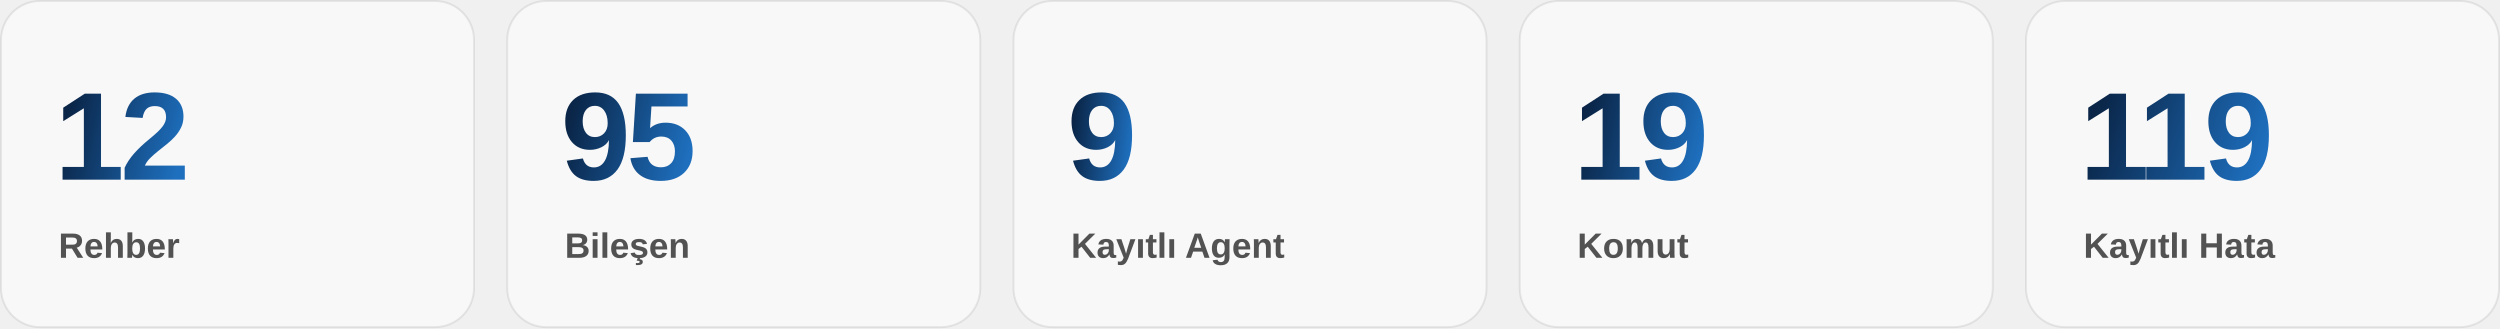
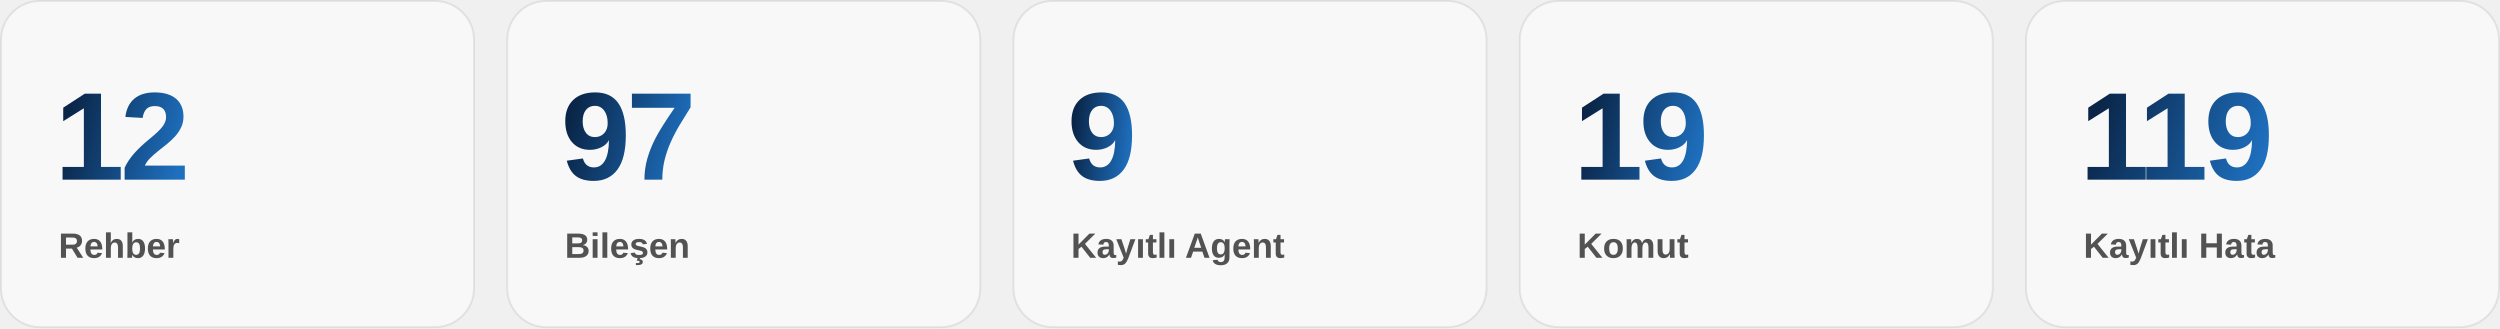
- <svg xmlns="http://www.w3.org/2000/svg" width="1280" height="168" viewBox="0 0 1280 168" role="img" aria-label="12 Rehber, 95 Bileşen, 9 Kayıtlı Agent, 19 Komut, 119 Kayıtlı Hata">
+ <svg xmlns="http://www.w3.org/2000/svg" width="1280" height="168" viewBox="0 0 1280 168" role="img" aria-label="12 Rehber, 97 Bileşen, 9 Kayıtlı Agent, 19 Komut, 119 Kayıtlı Hata">
  <defs>
    <linearGradient id="stat-ink" x1="0.008" y1="0.413" x2="0.992" y2="0.587">
      <stop offset="0%" stop-color="#0a2547" />
      <stop offset="100%" stop-color="#1e6fbe" />
    </linearGradient>
  </defs>
  <g transform="translate(0.0 0)">
    <rect x="0.5" y="0.5" width="242.2" height="167" rx="20" fill="#ffffff" />
    <rect x="0.5" y="0.5" width="242.2" height="167" rx="20" fill="rgb(0,0,0)" fill-opacity="0.03" stroke="rgb(0,0,0)" stroke-opacity="0.08" />
    <text x="28" y="92" font-family="-apple-system, BlinkMacSystemFont, 'Segoe UI', 'Helvetica Neue', Arial, sans-serif" font-size="64" font-weight="800" letter-spacing="-2" fill="url(#stat-ink)">12</text>
    <text x="30" y="132" font-family="-apple-system, BlinkMacSystemFont, 'Segoe UI', 'Helvetica Neue', Arial, sans-serif" font-size="18" font-weight="600" fill="#525252">Rehber</text>
  </g>
  <g transform="translate(259.2 0)">
    <rect x="0.5" y="0.5" width="242.2" height="167" rx="20" fill="#ffffff" />
    <rect x="0.5" y="0.5" width="242.2" height="167" rx="20" fill="rgb(0,0,0)" fill-opacity="0.03" stroke="rgb(0,0,0)" stroke-opacity="0.08" />
-     <text x="28" y="92" font-family="-apple-system, BlinkMacSystemFont, 'Segoe UI', 'Helvetica Neue', Arial, sans-serif" font-size="64" font-weight="800" letter-spacing="-2" fill="url(#stat-ink)">95</text>
+     <text x="28" y="92" font-family="-apple-system, BlinkMacSystemFont, 'Segoe UI', 'Helvetica Neue', Arial, sans-serif" font-size="64" font-weight="800" letter-spacing="-2" fill="url(#stat-ink)">97</text>
    <text x="30" y="132" font-family="-apple-system, BlinkMacSystemFont, 'Segoe UI', 'Helvetica Neue', Arial, sans-serif" font-size="18" font-weight="600" fill="#525252">Bileşen</text>
  </g>
  <g transform="translate(518.4 0)">
    <rect x="0.5" y="0.5" width="242.2" height="167" rx="20" fill="#ffffff" />
    <rect x="0.5" y="0.5" width="242.2" height="167" rx="20" fill="rgb(0,0,0)" fill-opacity="0.03" stroke="rgb(0,0,0)" stroke-opacity="0.08" />
    <text x="28" y="92" font-family="-apple-system, BlinkMacSystemFont, 'Segoe UI', 'Helvetica Neue', Arial, sans-serif" font-size="64" font-weight="800" letter-spacing="-2" fill="url(#stat-ink)">9</text>
    <text x="30" y="132" font-family="-apple-system, BlinkMacSystemFont, 'Segoe UI', 'Helvetica Neue', Arial, sans-serif" font-size="18" font-weight="600" fill="#525252">Kayıtlı Agent</text>
  </g>
  <g transform="translate(777.6 0)">
    <rect x="0.5" y="0.5" width="242.2" height="167" rx="20" fill="#ffffff" />
    <rect x="0.5" y="0.5" width="242.2" height="167" rx="20" fill="rgb(0,0,0)" fill-opacity="0.03" stroke="rgb(0,0,0)" stroke-opacity="0.08" />
    <text x="28" y="92" font-family="-apple-system, BlinkMacSystemFont, 'Segoe UI', 'Helvetica Neue', Arial, sans-serif" font-size="64" font-weight="800" letter-spacing="-2" fill="url(#stat-ink)">19</text>
    <text x="30" y="132" font-family="-apple-system, BlinkMacSystemFont, 'Segoe UI', 'Helvetica Neue', Arial, sans-serif" font-size="18" font-weight="600" fill="#525252">Komut</text>
  </g>
  <g transform="translate(1036.8 0)">
    <rect x="0.5" y="0.5" width="242.2" height="167" rx="20" fill="#ffffff" />
    <rect x="0.5" y="0.5" width="242.2" height="167" rx="20" fill="rgb(0,0,0)" fill-opacity="0.03" stroke="rgb(0,0,0)" stroke-opacity="0.08" />
    <text x="28" y="92" font-family="-apple-system, BlinkMacSystemFont, 'Segoe UI', 'Helvetica Neue', Arial, sans-serif" font-size="64" font-weight="800" letter-spacing="-2" fill="url(#stat-ink)">119</text>
    <text x="30" y="132" font-family="-apple-system, BlinkMacSystemFont, 'Segoe UI', 'Helvetica Neue', Arial, sans-serif" font-size="18" font-weight="600" fill="#525252">Kayıtlı Hata</text>
  </g>
</svg>
